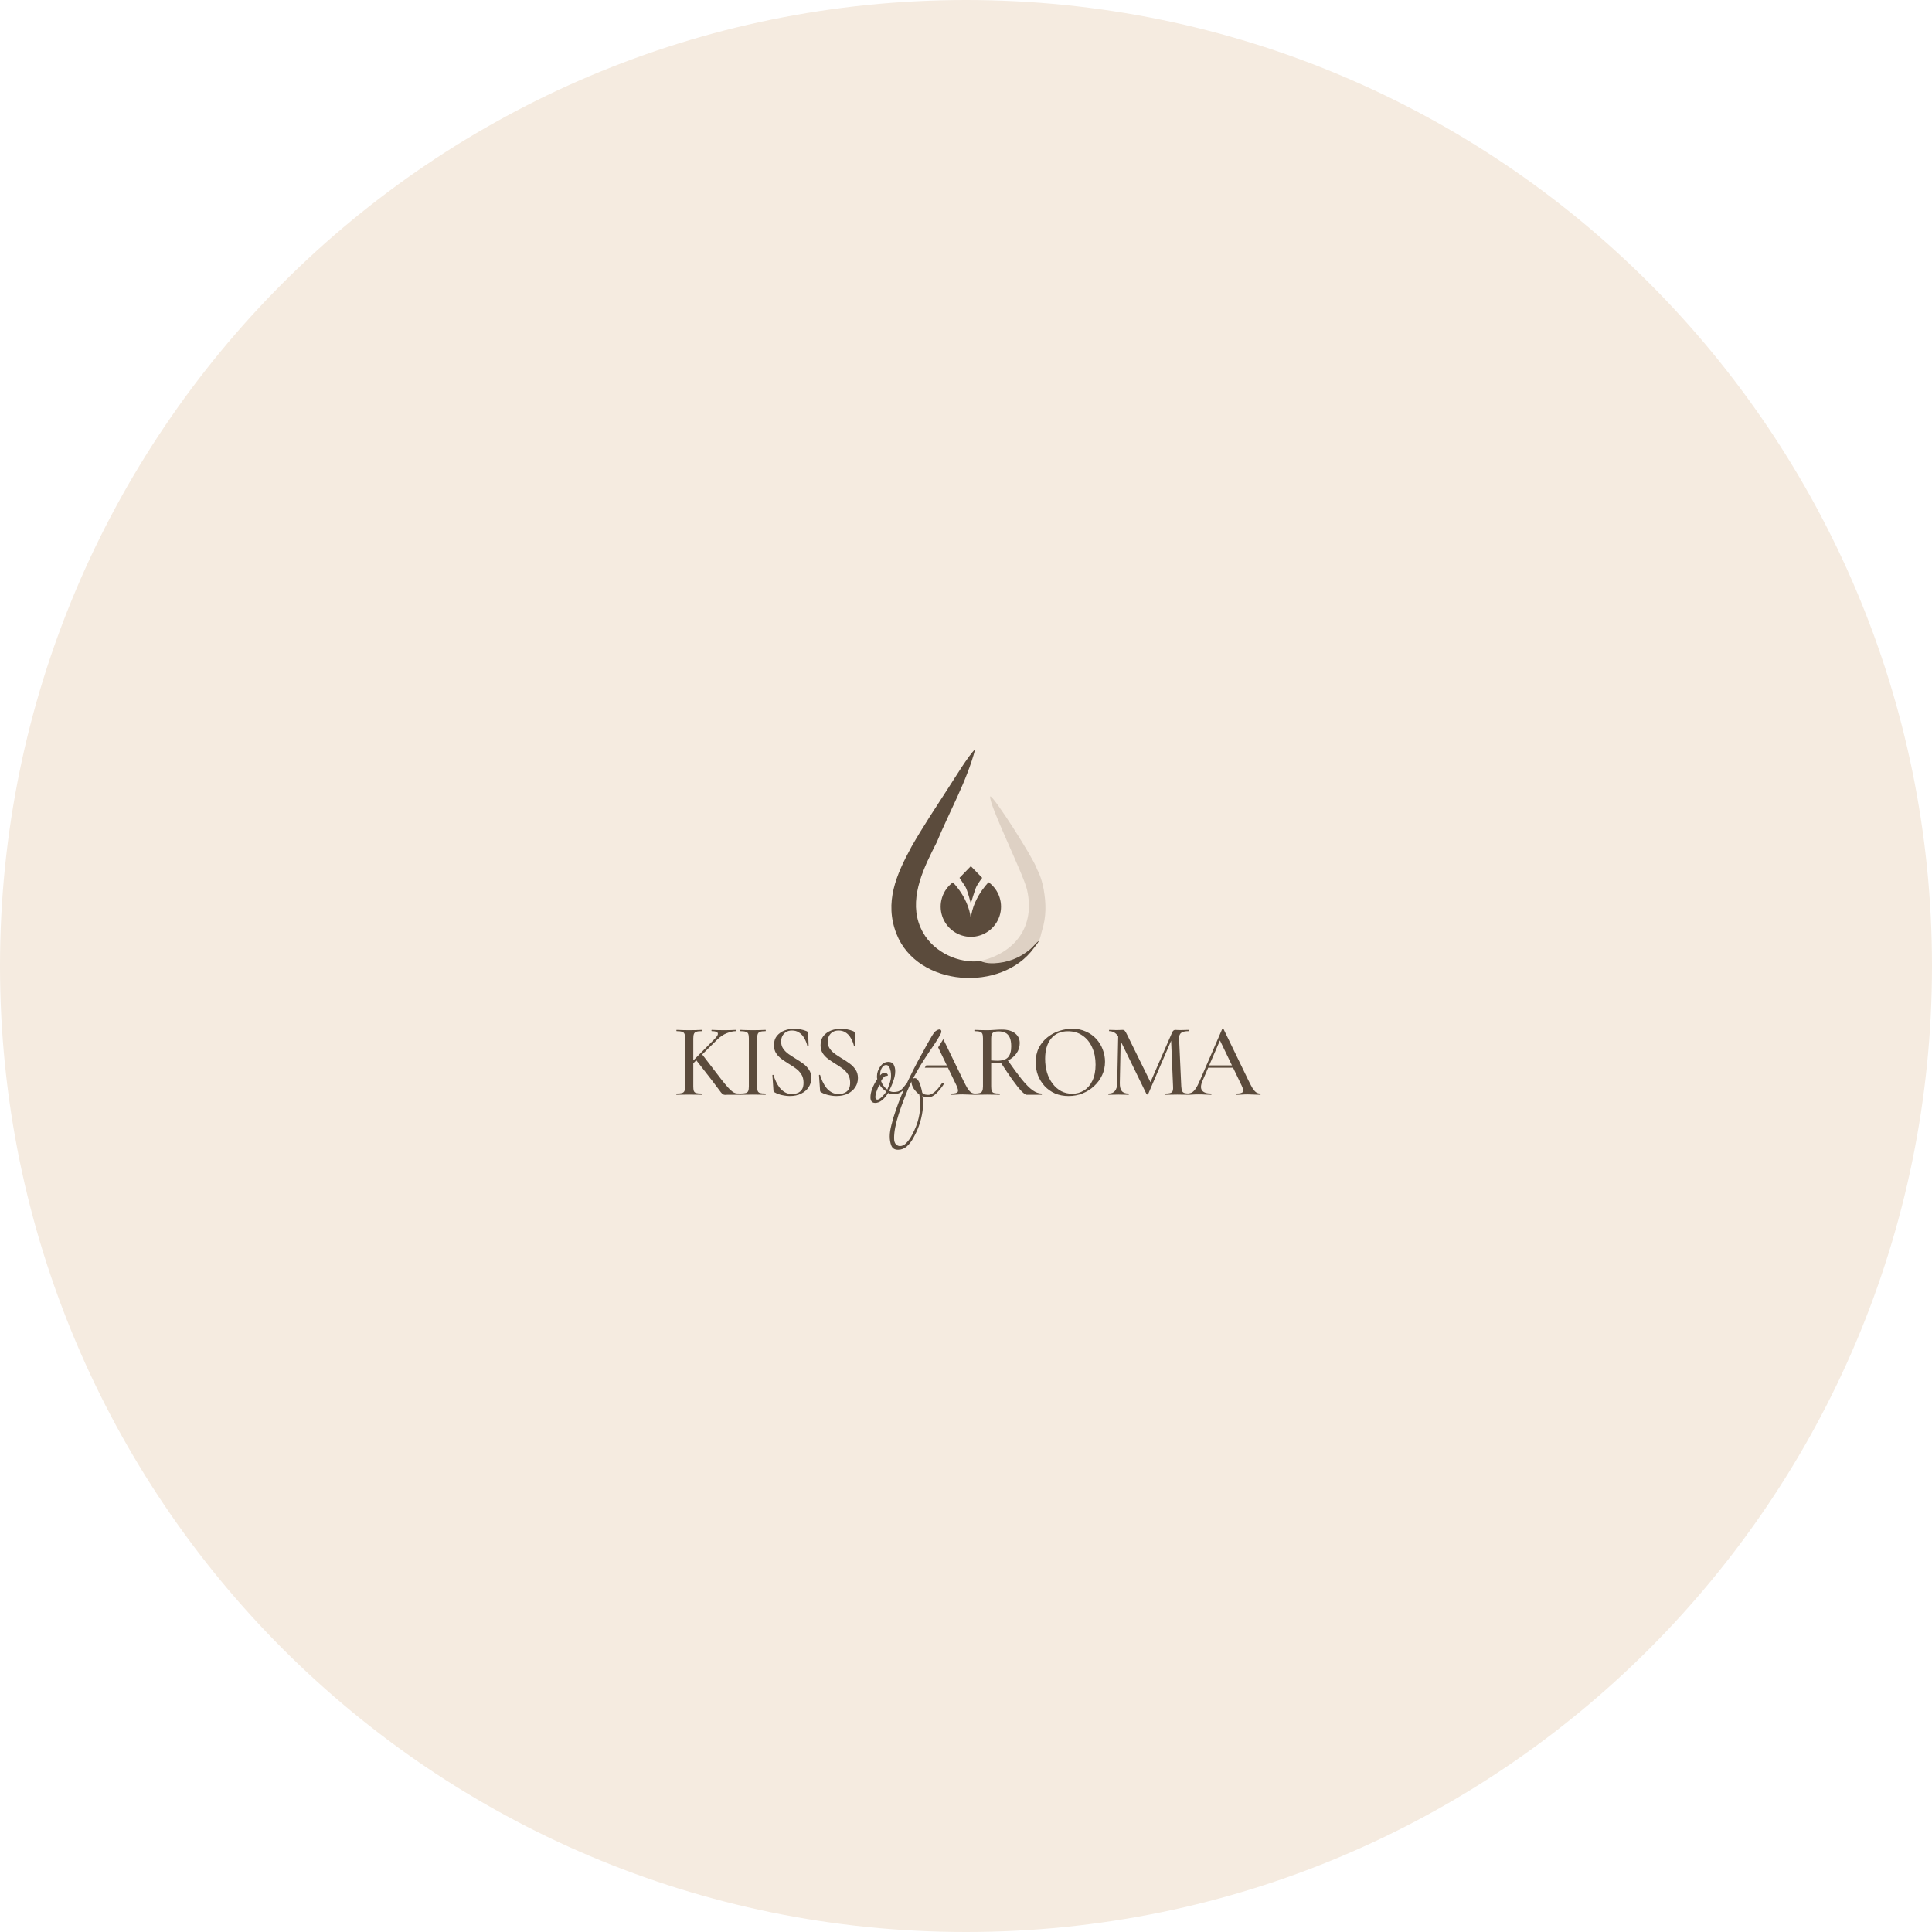
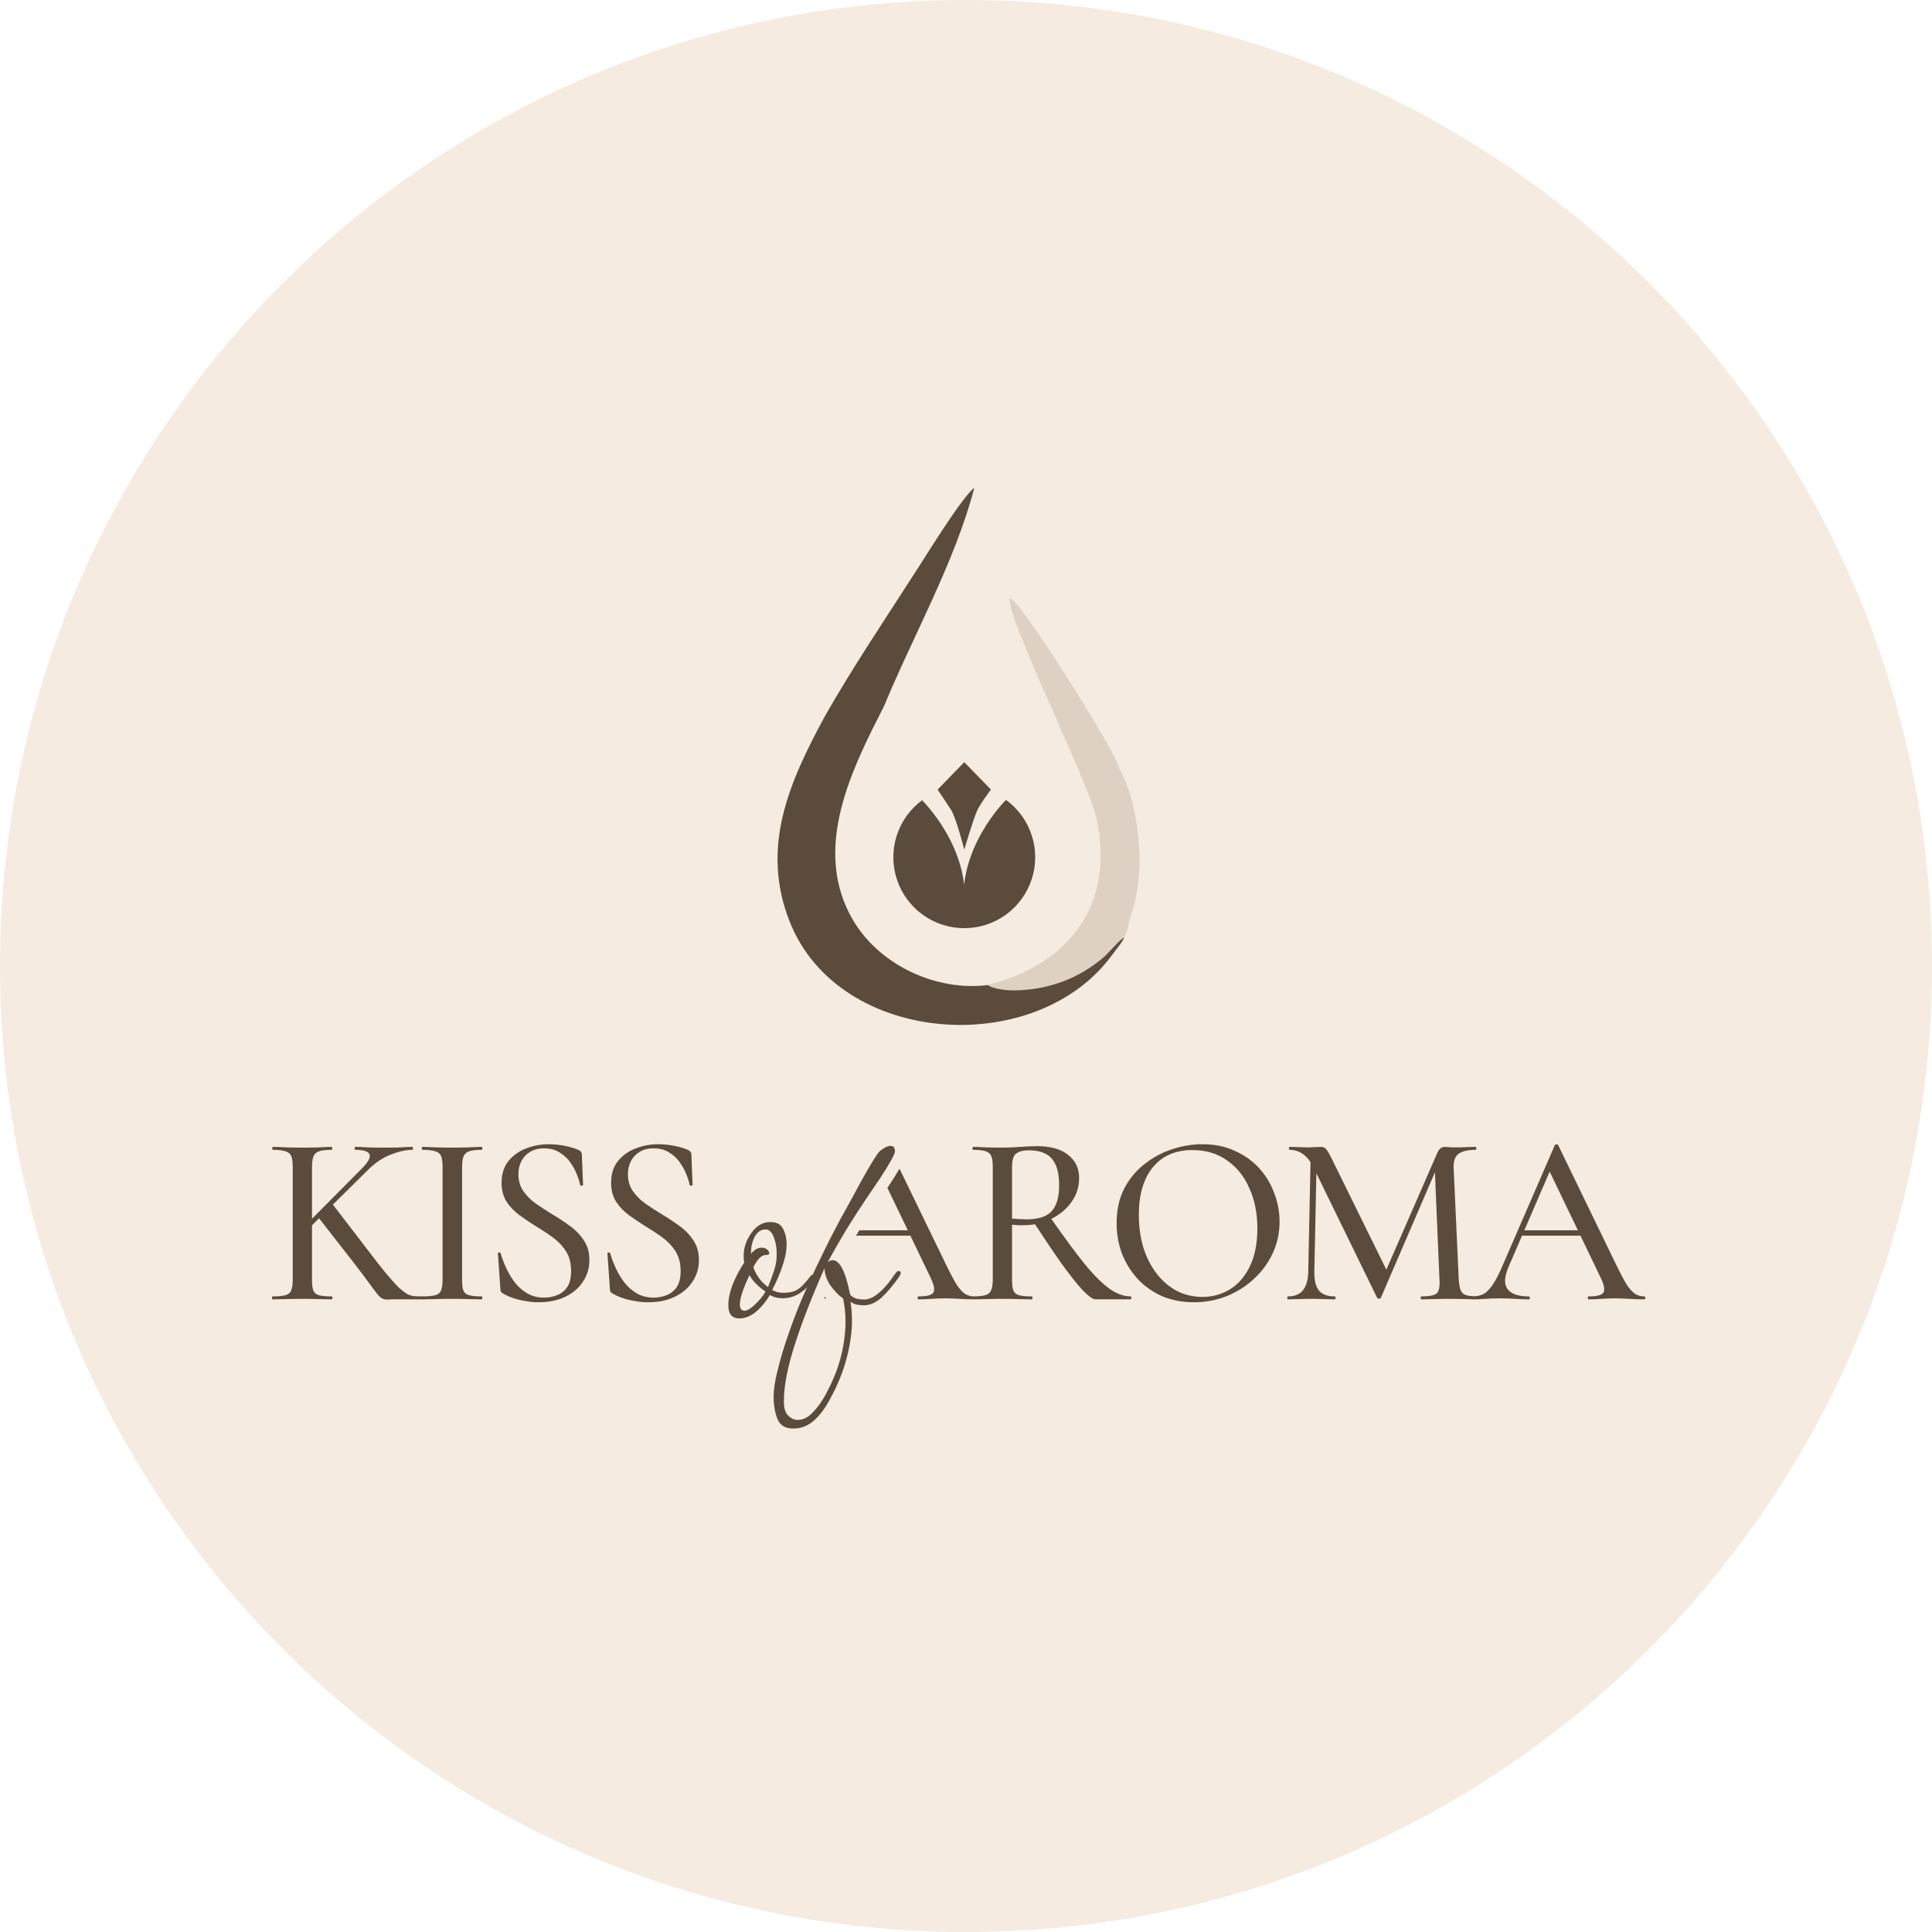
<svg xmlns="http://www.w3.org/2000/svg" viewBox="0 0 500 500" width="500" height="500">
  <circle cx="250" cy="250" r="250" fill="#F5EBE0" />
-   <g transform="translate(20, 123) scale(0.4197)">
+   <g transform="translate(-293.9, -40.5) scale(0.9863)">
    <path d="M593 287C592.247 288.665 590.949 290.041 589.905 291.484C570.055 318.959 518.064 315.691 505.147 282.789C497.533 263.394 504.972 246.462 514.316 229.191C521.388 216.736 529.511 204.629 537.254 192.589C540.427 187.816 549.903 172.105 553.661 169C548.503 188.595 537.724 207.589 529.948 226.336C528.999 228.291 527.96 230.243 526.998 232.189C519.402 247.552 512.296 265.579 521.501 281.963C528.372 294.193 543.609 301.348 557.429 299.503L557.592 299.561C559.848 300.371 562.641 300.22 565.007 300.114C573.586 299.728 581.21 297.064 587.925 291.697C589.478 290.457 591.663 287.546 593 287Z" fill="#5B4B3C" />
    <path d="M557 299.5C578.426 294.371 590.838 278.143 585.611 255.459C583.435 246.021 561.743 202.386 562.944 198.005C564.997 197.489 589.606 236.291 591.542 242.251C591.831 243.142 592.637 244.457 593.02 245.386C594.35 248.611 595.322 251.984 595.926 255.44C597.441 264.067 597.564 272.286 594.916 280.651C594.23 282.82 594 285 593 287C591.71 287.553 588.914 291.127 587.416 292.384C580.939 297.822 573.584 300.522 565.309 300.913C563.027 301.021 560.176 300.821 558 300L557 299.5Z" fill="#DED1C4" />
    <path d="M374.793 376.817V347.185C374.793 345.948 374.665 345.03 374.409 344.433C374.153 343.793 373.641 343.366 372.873 343.153C372.147 342.897 371.059 342.769 369.609 342.769C369.481 342.769 369.417 342.641 369.417 342.385C369.417 342.129 369.481 342.001 369.609 342.001C370.675 342.001 371.849 342.044 373.129 342.129C374.451 342.172 375.838 342.193 377.289 342.193C378.825 342.193 380.233 342.172 381.513 342.129C382.835 342.044 384.009 342.001 385.033 342.001C385.118 342.001 385.161 342.129 385.161 342.385C385.161 342.641 385.118 342.769 385.033 342.769C383.539 342.769 382.43 342.897 381.705 343.153C380.979 343.409 380.489 343.857 380.233 344.497C379.977 345.137 379.849 346.076 379.849 347.313V376.817C379.849 378.054 379.955 378.993 380.169 379.633C380.425 380.273 380.915 380.7 381.641 380.913C382.409 381.126 383.539 381.233 385.033 381.233C385.161 381.233 385.225 381.361 385.225 381.617C385.225 381.873 385.161 382.001 385.033 382.001C383.966 382.001 382.793 381.98 381.513 381.937C380.233 381.894 378.825 381.873 377.289 381.873C375.838 381.873 374.43 381.894 373.065 381.937C371.742 381.98 370.547 382.001 369.481 382.001C369.395 382.001 369.353 381.873 369.353 381.617C369.353 381.361 369.395 381.233 369.481 381.233C370.974 381.233 372.105 381.126 372.873 380.913C373.641 380.7 374.153 380.273 374.409 379.633C374.665 378.993 374.793 378.054 374.793 376.817ZM391.049 372.721L381.321 360.241L385.161 356.913L394.633 369.265C396.467 371.697 398.025 373.681 399.305 375.217C400.585 376.753 401.651 377.948 402.505 378.801C403.401 379.612 404.169 380.209 404.809 380.593C405.491 380.934 406.131 381.126 406.729 381.169C407.369 381.212 408.073 381.233 408.841 381.233C408.969 381.233 409.033 381.361 409.033 381.617C409.033 381.873 408.969 382.001 408.841 382.001C406.963 382.001 405.449 382.001 404.297 382.001C403.145 382.001 402.27 382.001 401.673 382.001C401.203 382.001 400.819 382.001 400.521 382.001C400.222 382.044 399.923 382.065 399.625 382.065C399.07 382.065 398.601 381.958 398.217 381.745C397.833 381.532 397.385 381.105 396.873 380.465C396.361 379.825 395.657 378.886 394.761 377.649C393.865 376.412 392.627 374.769 391.049 372.721ZM376.521 364.209L392.969 347.633C394.59 346.012 395.251 344.796 394.953 343.985C394.654 343.174 393.417 342.769 391.241 342.769C391.113 342.769 391.049 342.641 391.049 342.385C391.049 342.129 391.113 342.001 391.241 342.001C392.307 342.001 393.395 342.044 394.505 342.129C395.614 342.172 397.086 342.193 398.921 342.193C400.713 342.193 402.121 342.172 403.145 342.129C404.211 342.044 405.214 342.001 406.153 342.001C406.281 342.001 406.345 342.129 406.345 342.385C406.345 342.641 406.281 342.769 406.153 342.769C404.489 342.769 402.59 343.196 400.457 344.049C398.366 344.86 396.403 346.182 394.569 348.017L378.121 364.273L376.521 364.209Z" fill="#5B4B3C" />
    <path d="M419.231 376.817C419.231 378.054 419.337 378.993 419.551 379.633C419.807 380.273 420.297 380.7 421.023 380.913C421.791 381.126 422.921 381.233 424.415 381.233C424.5 381.233 424.543 381.361 424.543 381.617C424.543 381.873 424.5 382.001 424.415 382.001C423.348 382.001 422.153 381.98 420.831 381.937C419.551 381.894 418.143 381.873 416.607 381.873C415.113 381.873 413.705 381.894 412.383 381.937C411.06 381.98 409.865 382.001 408.799 382.001C408.713 382.001 408.671 381.873 408.671 381.617C408.671 381.361 408.713 381.233 408.799 381.233C410.292 381.233 411.423 381.126 412.191 380.913C412.959 380.7 413.471 380.273 413.727 379.633C413.983 378.993 414.111 378.054 414.111 376.817V347.185C414.111 345.948 413.983 345.03 413.727 344.433C413.471 343.793 412.959 343.366 412.191 343.153C411.423 342.897 410.292 342.769 408.799 342.769C408.713 342.769 408.671 342.641 408.671 342.385C408.671 342.129 408.713 342.001 408.799 342.001C409.865 342.001 411.06 342.044 412.383 342.129C413.705 342.172 415.113 342.193 416.607 342.193C418.143 342.193 419.572 342.172 420.895 342.129C422.217 342.044 423.391 342.001 424.415 342.001C424.5 342.001 424.543 342.129 424.543 342.385C424.543 342.641 424.5 342.769 424.415 342.769C422.921 342.769 421.812 342.897 421.087 343.153C420.361 343.409 419.871 343.857 419.615 344.497C419.359 345.137 419.231 346.076 419.231 347.313V376.817Z" fill="#5B4B3C" />
    <path d="M434.012 349.169C434.012 350.876 434.439 352.348 435.292 353.585C436.146 354.822 437.255 355.932 438.62 356.913C439.986 357.852 441.436 358.79 442.972 359.729C444.551 360.668 446.066 361.67 447.516 362.737C449.01 363.804 450.226 365.062 451.164 366.513C452.146 367.921 452.636 369.649 452.636 371.697C452.636 373.788 452.082 375.665 450.972 377.329C449.906 378.993 448.37 380.316 446.364 381.297C444.402 382.278 442.034 382.769 439.26 382.769C438.151 382.769 437.02 382.662 435.868 382.449C434.759 382.278 433.692 382.022 432.668 381.681C431.644 381.34 430.706 380.913 429.852 380.401C429.682 380.273 429.532 380.124 429.404 379.953C429.319 379.782 429.276 379.526 429.276 379.185L428.636 370.033C428.594 369.82 428.679 369.713 428.892 369.713C429.148 369.67 429.298 369.734 429.34 369.905C429.724 371.228 430.236 372.572 430.876 373.937C431.516 375.302 432.284 376.561 433.18 377.713C434.076 378.822 435.143 379.74 436.38 380.465C437.66 381.19 439.132 381.553 440.796 381.553C441.948 381.553 443.058 381.34 444.124 380.913C445.234 380.486 446.13 379.782 446.812 378.801C447.495 377.777 447.836 376.369 447.836 374.577C447.836 372.529 447.388 370.801 446.492 369.393C445.596 367.985 444.444 366.769 443.036 365.745C441.628 364.721 440.135 363.74 438.556 362.801C437.063 361.862 435.612 360.881 434.204 359.857C432.839 358.833 431.73 357.66 430.876 356.337C430.023 354.972 429.596 353.329 429.596 351.409C429.596 349.105 430.194 347.206 431.388 345.713C432.626 344.22 434.183 343.11 436.06 342.385C437.98 341.66 439.943 341.297 441.948 341.297C443.271 341.297 444.615 341.425 445.98 341.681C447.346 341.937 448.583 342.3 449.692 342.769C450.076 342.94 450.332 343.132 450.46 343.345C450.588 343.516 450.652 343.708 450.652 343.921L450.972 351.921C450.972 352.049 450.866 352.134 450.652 352.177C450.439 352.22 450.29 352.156 450.204 351.985C450.076 351.26 449.799 350.364 449.372 349.297C448.946 348.188 448.37 347.121 447.644 346.097C446.919 345.03 445.98 344.156 444.828 343.473C443.719 342.748 442.354 342.385 440.732 342.385C439.239 342.385 438.002 342.705 437.02 343.345C436.039 343.942 435.292 344.753 434.78 345.777C434.268 346.758 434.012 347.889 434.012 349.169Z" fill="#5B4B3C" />
    <path d="M462.75 349.169C462.75 350.876 463.176 352.348 464.03 353.585C464.883 354.822 465.992 355.932 467.358 356.913C468.723 357.852 470.174 358.79 471.71 359.729C473.288 360.668 474.803 361.67 476.254 362.737C477.747 363.804 478.963 365.062 479.902 366.513C480.883 367.921 481.374 369.649 481.374 371.697C481.374 373.788 480.819 375.665 479.71 377.329C478.643 378.993 477.107 380.316 475.102 381.297C473.139 382.278 470.771 382.769 467.998 382.769C466.888 382.769 465.758 382.662 464.606 382.449C463.496 382.278 462.43 382.022 461.406 381.681C460.382 381.34 459.443 380.913 458.59 380.401C458.419 380.273 458.27 380.124 458.142 379.953C458.056 379.782 458.014 379.526 458.014 379.185L457.374 370.033C457.331 369.82 457.416 369.713 457.63 369.713C457.886 369.67 458.035 369.734 458.078 369.905C458.462 371.228 458.974 372.572 459.614 373.937C460.254 375.302 461.022 376.561 461.918 377.713C462.814 378.822 463.88 379.74 465.118 380.465C466.398 381.19 467.87 381.553 469.534 381.553C470.686 381.553 471.795 381.34 472.862 380.913C473.971 380.486 474.867 379.782 475.55 378.801C476.232 377.777 476.574 376.369 476.574 374.577C476.574 372.529 476.126 370.801 475.23 369.393C474.334 367.985 473.182 366.769 471.774 365.745C470.366 364.721 468.872 363.74 467.294 362.801C465.8 361.862 464.35 360.881 462.942 359.857C461.576 358.833 460.467 357.66 459.614 356.337C458.76 354.972 458.334 353.329 458.334 351.409C458.334 349.105 458.931 347.206 460.126 345.713C461.363 344.22 462.92 343.11 464.798 342.385C466.718 341.66 468.68 341.297 470.686 341.297C472.008 341.297 473.352 341.425 474.718 341.681C476.083 341.937 477.32 342.3 478.43 342.769C478.814 342.94 479.07 343.132 479.198 343.345C479.326 343.516 479.39 343.708 479.39 343.921L479.71 351.921C479.71 352.049 479.603 352.134 479.39 352.177C479.176 352.22 479.027 352.156 478.942 351.985C478.814 351.26 478.536 350.364 478.11 349.297C477.683 348.188 477.107 347.121 476.382 346.097C475.656 345.03 474.718 344.156 473.566 343.473C472.456 342.748 471.091 342.385 469.47 342.385C467.976 342.385 466.739 342.705 465.758 343.345C464.776 343.942 464.03 344.753 463.518 345.777C463.006 346.758 462.75 347.889 462.75 349.169Z" fill="#5B4B3C" />
    <path d="M613.508 341.297C616.665 341.297 619.481 341.873 621.956 343.025C624.473 344.135 626.606 345.649 628.355 347.569C630.105 349.489 631.428 351.665 632.324 354.097C633.263 356.529 633.731 359.025 633.731 361.585C633.731 364.572 633.134 367.345 631.939 369.905C630.745 372.465 629.102 374.705 627.012 376.625C624.964 378.545 622.574 380.06 619.844 381.169C617.156 382.236 614.297 382.769 611.268 382.769C608.196 382.769 605.401 382.236 602.884 381.169C600.409 380.06 598.275 378.545 596.483 376.625C594.734 374.705 593.369 372.508 592.388 370.033C591.449 367.516 590.98 364.849 590.979 362.033C590.979 358.577 591.641 355.548 592.964 352.945C594.329 350.343 596.121 348.188 598.34 346.481C600.558 344.732 602.99 343.43 605.636 342.577C608.281 341.724 610.905 341.297 613.508 341.297ZM570.065 341.809C573.649 341.809 576.38 342.577 578.258 344.113C580.177 345.607 581.138 347.612 581.138 350.129C581.138 352.518 580.454 354.652 579.089 356.529C577.75 358.37 576 359.82 573.84 360.881C577.23 365.745 580.11 369.649 582.481 372.593C584.999 375.665 587.218 377.884 589.138 379.249C591.058 380.572 592.892 381.233 594.642 381.233C594.769 381.234 594.833 381.361 594.833 381.617C594.833 381.873 594.769 382.001 594.642 382.001H585.426C584.743 382.001 583.612 381.191 582.033 379.569C580.497 377.905 578.642 375.558 576.466 372.529C574.413 369.631 572.113 366.219 569.566 362.295C568.628 362.46 567.664 362.545 566.673 362.545H565.073C564.519 362.502 564.006 362.46 563.537 362.417V376.817C563.537 378.054 563.644 378.993 563.857 379.633C564.113 380.273 564.604 380.7 565.329 380.913C566.097 381.126 567.228 381.233 568.722 381.233C568.849 381.234 568.913 381.361 568.913 381.617C568.913 381.873 568.849 382.001 568.722 382.001C567.655 382.001 566.481 381.979 565.201 381.937C563.921 381.894 562.513 381.873 560.978 381.873C559.527 381.873 558.14 381.894 556.817 381.937C555.632 381.975 554.549 381.995 553.569 381.999C553.563 381.999 553.556 382.001 553.55 382.001C553.511 382.001 553.473 382 553.435 382C553.367 382 553.3 382.001 553.233 382.001C553.226 382.001 553.218 381.999 553.211 381.998C552.079 381.991 550.912 381.951 549.71 381.873C548.43 381.788 547.171 381.745 545.934 381.745C544.568 381.745 543.374 381.788 542.35 381.873C541.368 381.958 540.259 382.001 539.021 382.001C538.851 382.001 538.766 381.873 538.766 381.617C538.766 381.361 538.851 381.234 539.021 381.233C541.112 381.233 542.393 380.913 542.862 380.273C543.332 379.591 543.097 378.267 542.158 376.305L536.863 365.297H522.595C522.624 365.248 522.653 365.2 522.682 365.151C522.946 364.725 523.21 364.305 523.472 363.889H536.186L530.828 352.752C531.003 352.494 531.177 352.238 531.35 351.983L531.362 351.965L531.374 351.946C532.411 350.365 533.29 348.951 534.009 347.715L546.382 373.233C547.406 375.324 548.281 376.967 549.006 378.161C549.774 379.313 550.521 380.123 551.246 380.593C551.949 381.006 552.691 381.217 553.474 381.23C554.805 381.219 555.812 381.114 556.497 380.913C557.265 380.7 557.777 380.273 558.033 379.633C558.332 378.993 558.481 378.054 558.481 376.817V347.185C558.481 345.947 558.354 345.03 558.098 344.433C557.842 343.793 557.35 343.367 556.625 343.153C555.9 342.897 554.79 342.769 553.297 342.769C553.212 342.768 553.169 342.64 553.169 342.385C553.169 342.129 553.212 342.001 553.297 342.001C554.364 342.001 555.537 342.044 556.817 342.129C558.14 342.172 559.527 342.193 560.978 342.193C562.343 342.193 563.879 342.129 565.585 342.001C567.292 341.873 568.785 341.809 570.065 341.809ZM706.398 341.361C706.654 341.319 706.804 341.382 706.847 341.553L722.207 373.233C723.231 375.324 724.106 376.967 724.831 378.161C725.599 379.313 726.346 380.123 727.071 380.593C727.797 381.019 728.564 381.233 729.375 381.233C729.588 381.233 729.695 381.361 729.695 381.617C729.695 381.873 729.588 382.001 729.375 382.001C728.138 382.001 726.858 381.958 725.535 381.873C724.255 381.788 722.996 381.745 721.759 381.745C720.393 381.745 719.199 381.788 718.175 381.873C717.193 381.958 716.084 382.001 714.847 382.001C714.676 382.001 714.591 381.873 714.591 381.617C714.591 381.361 714.676 381.233 714.847 381.233C716.937 381.233 718.217 380.913 718.687 380.273C719.156 379.591 718.921 378.267 717.982 376.305L712.688 365.297H697.353L693.791 373.553C692.682 376.155 692.617 378.097 693.599 379.377C694.58 380.614 696.415 381.233 699.103 381.233C699.316 381.233 699.423 381.361 699.423 381.617C699.423 381.873 699.316 382.001 699.103 382.001C697.823 382.001 696.65 381.958 695.583 381.873C694.516 381.788 693.172 381.745 691.551 381.745C689.972 381.745 688.692 381.788 687.711 381.873C687.236 381.916 686.706 381.947 686.121 381.969C686.104 381.99 686.084 382.001 686.06 382.001C685.736 382.001 685.401 381.998 685.054 381.994C684.796 381.998 684.53 382.001 684.255 382.001C684.216 382.001 684.182 381.993 684.151 381.979C683.618 381.969 683.059 381.955 682.476 381.937C681.153 381.894 679.745 381.873 678.252 381.873C676.844 381.873 675.521 381.894 674.284 381.937C673.047 381.979 671.937 382.001 670.956 382.001C670.828 382.001 670.764 381.873 670.764 381.617C670.764 381.361 670.828 381.233 670.956 381.233C673.047 381.233 674.391 380.956 674.988 380.401C675.586 379.847 675.819 378.652 675.691 376.817L674.497 348.683L660.332 381.553C660.289 381.723 660.119 381.809 659.82 381.809C659.564 381.809 659.393 381.723 659.308 381.553L643.39 348.925L642.859 374.705C642.817 376.924 643.201 378.566 644.012 379.633C644.865 380.699 646.273 381.233 648.235 381.233C648.363 381.233 648.428 381.361 648.428 381.617C648.428 381.873 648.363 382.001 648.235 382.001C647.297 382.001 646.337 381.979 645.355 381.937C644.374 381.894 643.265 381.873 642.028 381.873C640.876 381.873 639.788 381.894 638.764 381.937C637.74 381.979 636.78 382.001 635.884 382.001C635.799 382.001 635.756 381.873 635.756 381.617C635.756 381.361 635.798 381.233 635.884 381.233C637.676 381.233 638.998 380.699 639.852 379.633C640.748 378.566 641.217 376.924 641.26 374.705L641.848 345.985C640.432 343.841 638.593 342.769 636.332 342.769C636.247 342.769 636.204 342.641 636.204 342.385C636.204 342.129 636.247 342.001 636.332 342.001C637.1 342.001 637.89 342.023 638.7 342.065C639.553 342.108 640.279 342.129 640.876 342.129C641.687 342.129 642.412 342.108 643.052 342.065C643.734 342.023 644.247 342.001 644.588 342.001C645.185 342.001 645.655 342.214 645.996 342.641C646.337 343.025 646.85 343.921 647.532 345.329L661.752 374.208L675.116 343.601C675.329 343.089 675.585 342.705 675.884 342.449C676.225 342.151 676.609 342.001 677.036 342.001C677.335 342.001 677.698 342.023 678.124 342.065C678.593 342.108 679.126 342.129 679.724 342.129C680.918 342.129 681.921 342.108 682.731 342.065C683.542 342.023 684.374 342.001 685.228 342.001C685.313 342.001 685.355 342.129 685.355 342.385C685.355 342.641 685.313 342.769 685.228 342.769C683.18 342.769 681.687 343.11 680.748 343.793C679.809 344.433 679.362 345.628 679.404 347.377L680.748 376.817C680.833 378.054 681.004 378.993 681.26 379.633C681.516 380.273 682.006 380.7 682.731 380.913C683.255 381.067 683.978 381.163 684.9 381.206C685.785 381.14 686.573 380.938 687.263 380.593C688.116 380.123 688.927 379.291 689.695 378.097C690.506 376.902 691.38 375.195 692.318 372.977L705.951 341.553C705.994 341.425 706.143 341.361 706.398 341.361ZM522.986 381.885C523.143 381.911 523.294 381.933 523.441 381.953C523.294 381.933 523.142 381.911 522.985 381.885C522.902 381.871 522.818 381.853 522.735 381.831C522.818 381.853 522.902 381.871 522.986 381.885ZM514.755 381.751C514.565 381.753 514.381 381.758 514.201 381.762C514.261 381.615 514.321 381.468 514.382 381.321C514.504 381.467 514.63 381.609 514.755 381.751ZM610.884 342.833C606.404 342.833 602.927 344.348 600.452 347.377C598.02 350.406 596.804 354.545 596.804 359.793C596.804 362.822 597.188 365.659 597.956 368.305C598.767 370.907 599.919 373.191 601.412 375.153C602.905 377.116 604.676 378.651 606.724 379.761C608.772 380.827 611.033 381.361 613.508 381.361C616.196 381.361 618.628 380.678 620.804 379.312C623.022 377.905 624.751 375.879 625.988 373.233C627.268 370.545 627.908 367.26 627.908 363.377C627.908 359.409 627.204 355.889 625.796 352.817C624.431 349.703 622.468 347.27 619.908 345.521C617.391 343.729 614.382 342.833 610.884 342.833ZM697.96 363.889H712.011L704.604 348.488L697.96 363.889ZM568.081 342.897C566.46 342.897 565.287 343.196 564.562 343.793C563.879 344.348 563.537 345.521 563.537 347.312V360.817C564.134 360.86 564.774 360.903 565.457 360.945C566.182 360.988 566.801 361.009 567.313 361.009C570.471 361.009 572.69 360.284 573.97 358.833C575.25 357.382 575.89 355.163 575.89 352.177C575.89 349.788 575.57 347.932 574.93 346.609C574.29 345.244 573.372 344.283 572.178 343.729C571.026 343.174 569.66 342.897 568.081 342.897ZM531.947 345.274L531.722 345.681C531.806 345.531 531.885 345.387 531.96 345.249C531.955 345.257 531.952 345.266 531.947 345.274Z" fill="#5B4B3C" />
    <path d="M492.03 387.008C490.07 387.008 489.09 385.86 489.09 383.564C489.09 380.372 490.49 376.62 493.29 372.308C493.234 372.028 493.178 371.72 493.122 371.384C493.122 371.048 493.122 370.74 493.122 370.46C493.122 368.444 493.794 366.484 495.138 364.58C496.482 362.676 498.134 361.724 500.094 361.724C501.774 361.724 502.894 362.312 503.454 363.488C504.07 364.664 504.378 365.98 504.378 367.436C504.378 368.668 504.238 369.844 503.958 370.964C503.678 372.14 503.258 373.456 502.698 374.912C502.138 376.368 501.438 377.908 500.598 379.532C501.438 380.036 502.39 380.288 503.454 380.288C504.406 380.288 505.302 380.176 506.142 379.952C506.982 379.672 507.766 379.168 508.494 378.44C509.222 377.712 509.782 377.068 510.174 376.508C510.622 375.948 510.818 375.696 510.762 375.752C510.874 375.64 510.986 375.584 511.098 375.584C511.322 375.584 511.49 375.724 511.602 376.004C511.77 376.284 511.742 376.564 511.518 376.844C510.622 378.132 509.446 379.28 507.99 380.288C506.59 381.24 505.05 381.716 503.37 381.716C502.082 381.716 500.962 381.436 500.01 380.876C497.434 384.964 494.774 387.008 492.03 387.008ZM499.506 378.776C500.234 376.984 500.794 375.444 501.186 374.156C501.578 372.868 501.774 371.664 501.774 370.544V369.872C501.774 368.36 501.522 366.96 501.018 365.672C500.514 364.328 499.786 363.656 498.834 363.656C497.546 363.656 496.538 364.44 495.81 366.008C495.306 367.072 495.054 368.248 495.054 369.536V370.04C495.95 368.976 496.846 368.444 497.742 368.444C498.582 368.444 499.198 368.724 499.59 369.284C499.758 369.508 499.842 369.704 499.842 369.872C499.842 370.208 499.506 370.376 498.834 370.376C497.826 370.376 496.762 371.44 495.642 373.568C496.426 375.752 497.714 377.488 499.506 378.776ZM493.374 384.992C494.102 384.992 495.138 384.32 496.482 382.976C497.042 382.416 497.518 381.884 497.91 381.38C498.302 380.876 498.61 380.4 498.834 379.952C496.93 378.664 495.53 377.236 494.634 375.668C492.954 379.196 492.114 381.744 492.114 383.312C492.114 384.432 492.534 384.992 493.374 384.992Z" fill="#5B4B3C" />
    <path d="M506.102 415.904C504.03 415.904 502.658 415.064 501.986 413.384C501.314 411.76 500.978 409.828 500.978 407.588C500.978 405.628 501.342 403.248 502.07 400.448C502.742 397.648 503.638 394.652 504.758 391.46C505.822 388.324 506.998 385.216 508.286 382.136C509.63 379 510.918 376.144 512.15 373.568C513.55 370.656 514.754 368.192 515.762 366.176C516.826 364.104 517.778 362.284 518.618 360.716C519.514 359.148 520.354 357.636 521.138 356.18C521.978 354.668 522.874 353.016 523.826 351.224C524.946 349.208 525.926 347.5 526.766 346.1C527.662 344.644 528.306 343.692 528.698 343.244C528.978 342.964 529.398 342.656 529.958 342.32C530.574 341.928 531.134 341.732 531.638 341.732C532.422 341.732 532.814 342.208 532.814 343.16C532.814 343.552 532.45 344.392 531.722 345.68C530.994 346.968 530.042 348.508 528.866 350.3C527.69 352.036 526.458 353.856 525.17 355.76C523.546 358.168 521.866 360.772 520.13 363.572C518.45 366.372 516.798 369.256 515.174 372.224C515.622 371.888 516.042 371.72 516.434 371.72C518.338 371.72 519.878 374.744 521.054 380.792C521.67 381.408 522.314 381.772 522.986 381.884C523.658 381.996 524.246 382.052 524.75 382.052C526.206 382.052 527.802 381.184 529.538 379.448C530.434 378.552 531.19 377.656 531.806 376.76C532.422 375.864 532.898 375.22 533.234 374.828C533.402 374.66 533.57 374.576 533.738 374.576C534.13 374.576 534.326 374.744 534.326 375.08C534.326 375.36 534.13 375.78 533.738 376.34C532.226 378.468 530.742 380.204 529.286 381.548C527.83 382.836 526.346 383.508 524.834 383.564C523.994 383.564 523.21 383.48 522.482 383.312C521.81 383.088 521.362 382.836 521.138 382.556C521.642 385.804 521.67 388.94 521.222 391.964C520.83 395.044 520.046 398.208 518.87 401.456C517.974 403.864 516.91 406.16 515.678 408.344C514.502 410.584 513.13 412.404 511.562 413.804C509.994 415.204 508.174 415.904 506.102 415.904ZM507.278 413.636C508.734 413.636 510.078 412.964 511.31 411.62C512.598 410.276 513.746 408.652 514.754 406.748C515.762 404.844 516.602 403.024 517.274 401.288C518.506 398.096 519.29 394.82 519.626 391.46C520.018 388.156 519.878 384.936 519.206 381.8C517.918 380.848 516.77 379.644 515.762 378.188C514.81 376.676 514.334 375.22 514.334 373.82C511.03 381.268 508.426 387.96 506.522 393.896C504.618 399.832 503.666 404.76 503.666 408.68C503.666 410.584 504.058 411.872 504.842 412.544C505.57 413.272 506.382 413.636 507.278 413.636Z" fill="#5B4B3C" />
    <path d="M561.952 250.952C565.123 253.26 567.485 256.511 568.698 260.241C569.912 263.971 569.916 267.989 568.71 271.722C567.504 275.454 565.15 278.71 561.983 281.025C558.816 283.34 554.999 284.595 551.076 284.611C547.154 284.627 543.327 283.404 540.141 281.115C536.955 278.826 534.574 275.59 533.338 271.867C532.101 268.145 532.072 264.127 533.255 260.387C534.438 256.647 536.772 253.376 539.925 251.042C539.925 251.042 552.784 263.519 551 279.649C549.062 263.519 561.952 250.952 561.952 250.952Z" fill="#5B4B3C" />
    <path d="M551 264C551 264 548.867 255.609 547.5 253.5C546.133 251.391 544 248.247 544 248.247C544 248.247 546.133 246.053 547.5 244.647C548.867 243.241 551 241.047 551 241.047C551 241.047 553.133 243.241 554.5 244.647C555.867 246.053 558 248.247 558 248.247C558 248.247 555.5 251.5 554.5 253.5C553.5 255.5 551 264 551 264Z" fill="#5B4B3C" />
  </g>
</svg>
